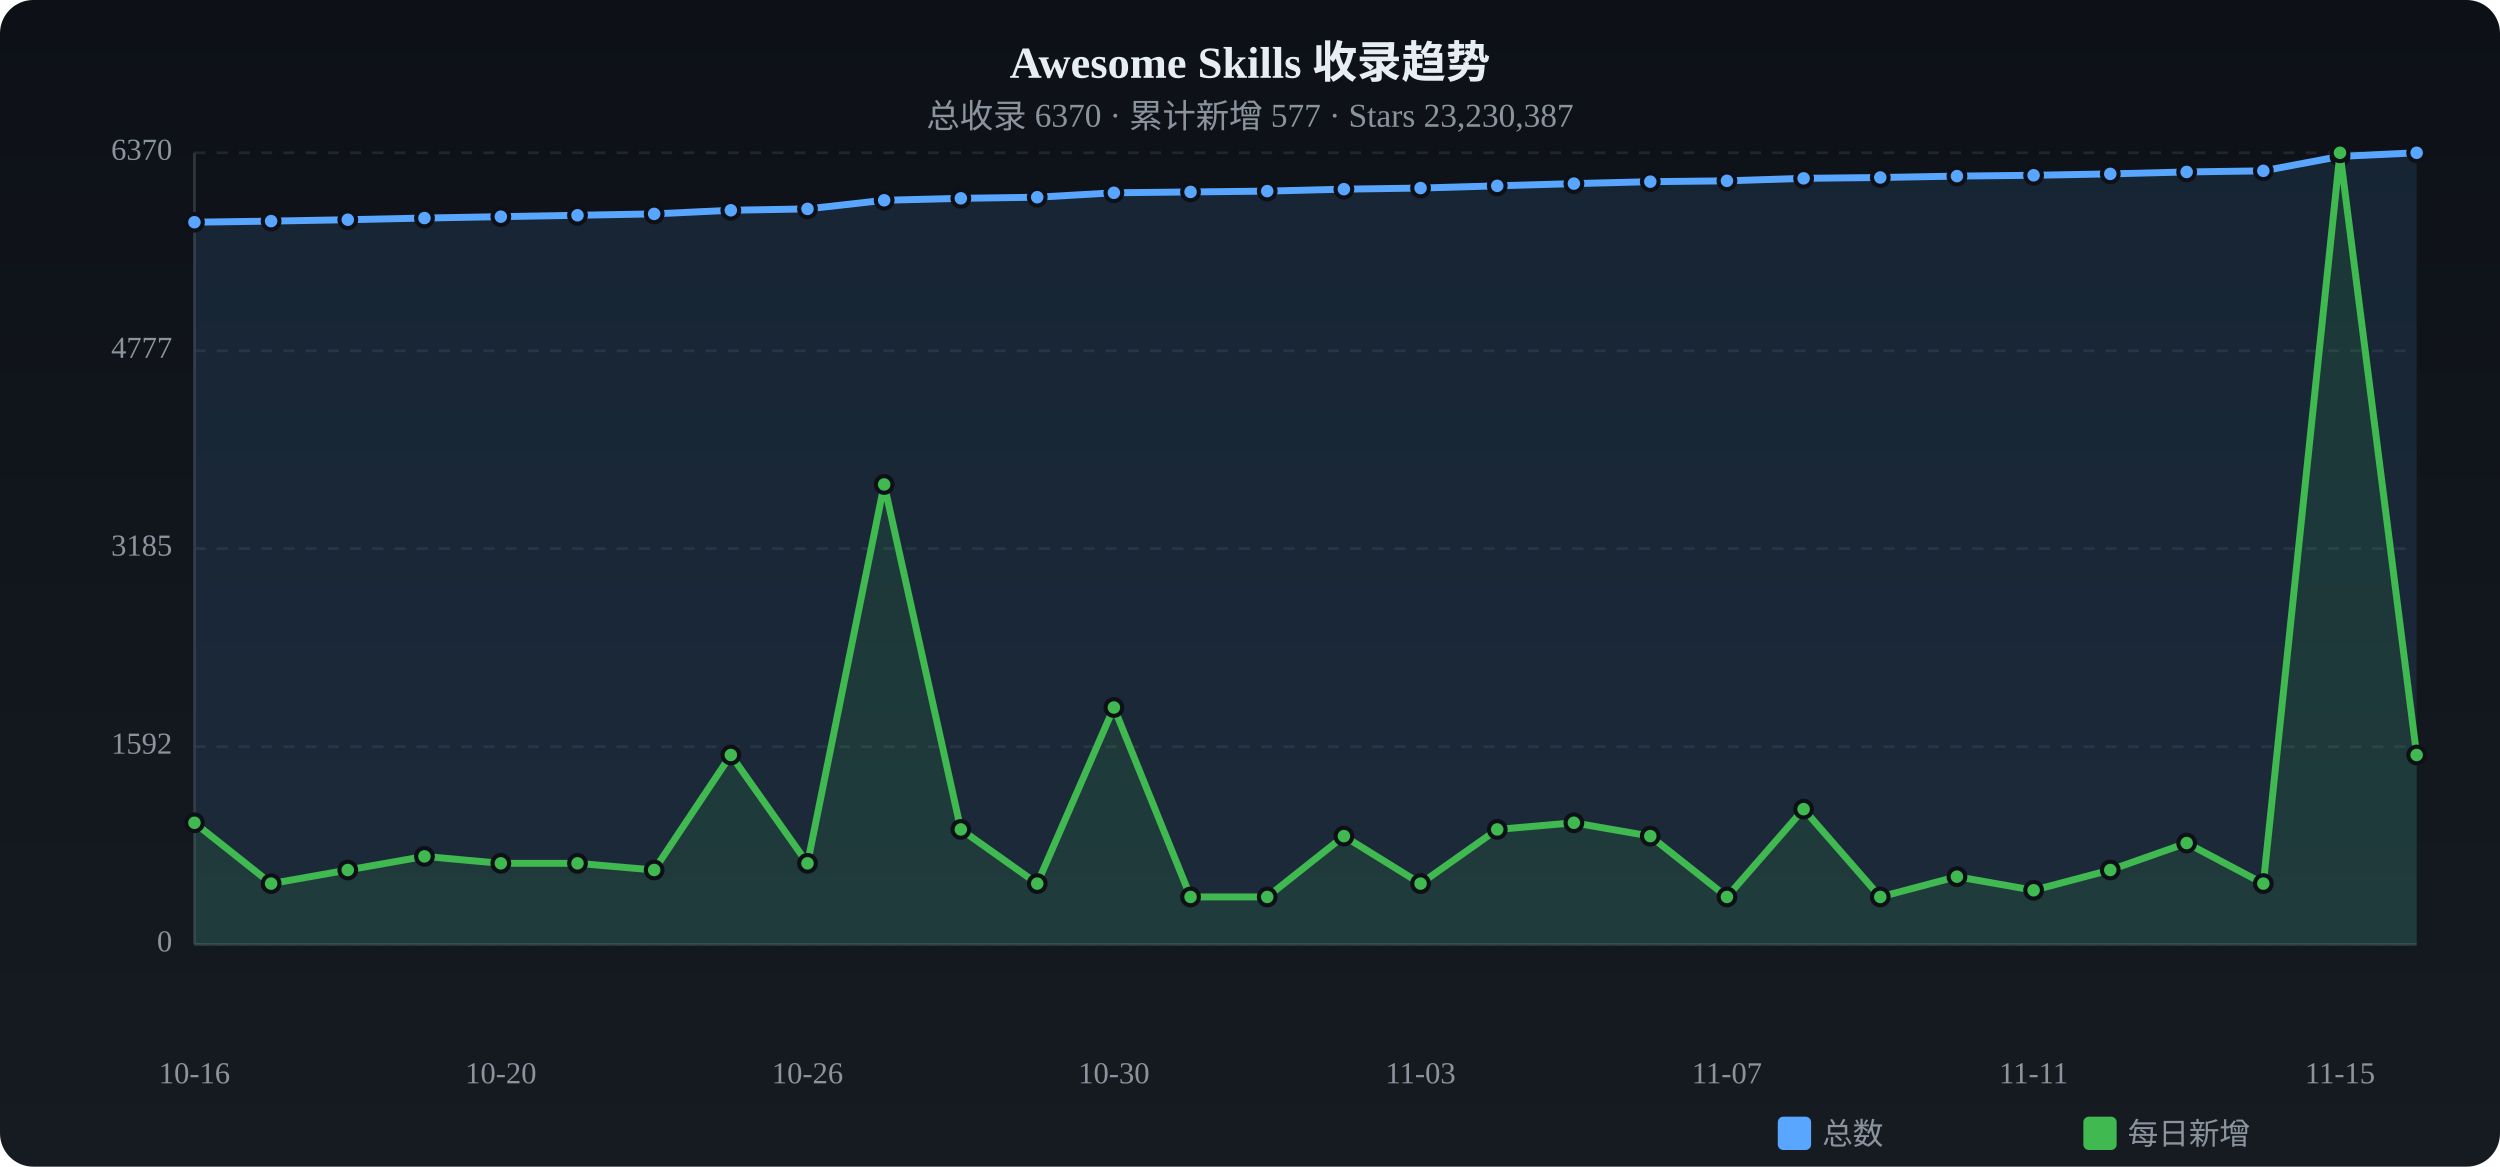
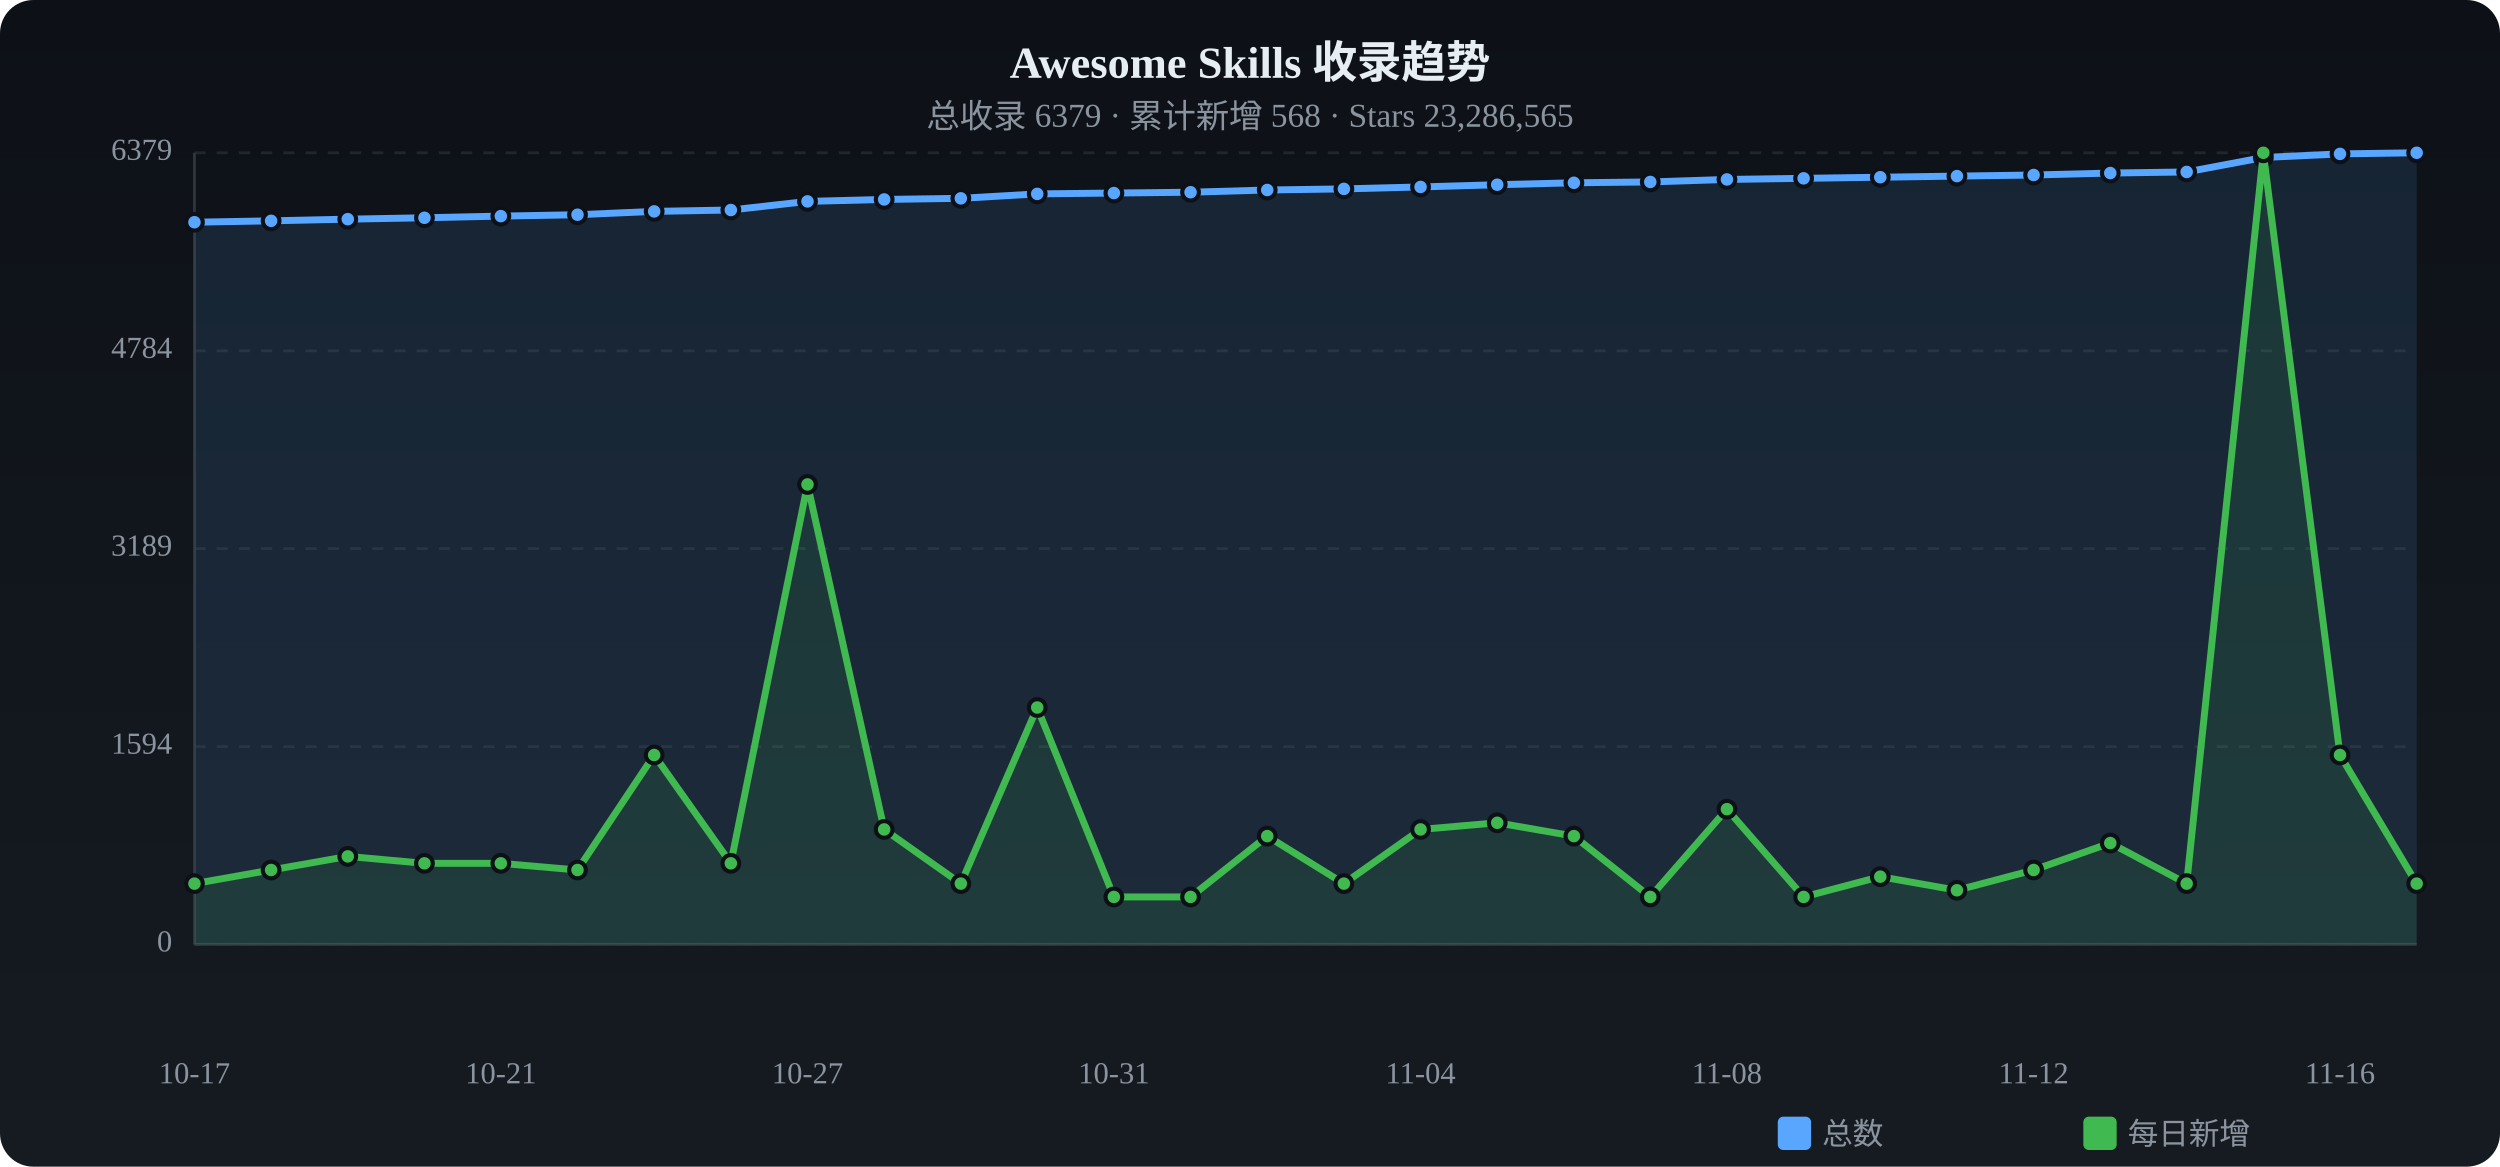
<svg xmlns="http://www.w3.org/2000/svg" viewBox="0 0 900 420" width="900" height="420">
  <defs>
    <linearGradient id="tbg" x1="0%" y1="0%" x2="0%" y2="100%">
      <stop offset="0%" stop-color="#0d1117" />
      <stop offset="100%" stop-color="#161b22" />
    </linearGradient>
  </defs>
  <rect width="900" height="420" rx="12" fill="url(#tbg)" />
  <text x="450.0" y="28" text-anchor="middle" fill="#e6edf3" font-size="16" font-weight="bold">Awesome Skills 收录趋势</text>
-   <text x="450.0" y="46" text-anchor="middle" fill="#8b949e" font-size="12">总收录 6370 · 累计新增 577 · Stars 23,230,387</text>
+   <text x="450.0" y="46" text-anchor="middle" fill="#8b949e" font-size="12">总收录 6379 · 累计新增 568 · Stars 23,286,565</text>
  <text x="62" y="340.0" text-anchor="end" fill="#8b949e" font-size="11" dominant-baseline="middle">0</text>
  <line x1="70" y1="340.0" x2="870" y2="340.0" stroke="#21262d" stroke-dasharray="4 4" />
-   <text x="62" y="268.8" text-anchor="end" fill="#8b949e" font-size="11" dominant-baseline="middle">1592</text>
+   <text x="62" y="268.8" text-anchor="end" fill="#8b949e" font-size="11" dominant-baseline="middle">1594</text>
  <line x1="70" y1="268.8" x2="870" y2="268.8" stroke="#21262d" stroke-dasharray="4 4" />
-   <text x="62" y="197.5" text-anchor="end" fill="#8b949e" font-size="11" dominant-baseline="middle">3185</text>
+   <text x="62" y="197.5" text-anchor="end" fill="#8b949e" font-size="11" dominant-baseline="middle">3189</text>
  <line x1="70" y1="197.5" x2="870" y2="197.5" stroke="#21262d" stroke-dasharray="4 4" />
-   <text x="62" y="126.3" text-anchor="end" fill="#8b949e" font-size="11" dominant-baseline="middle">4777</text>
+   <text x="62" y="126.3" text-anchor="end" fill="#8b949e" font-size="11" dominant-baseline="middle">4784</text>
  <line x1="70" y1="126.3" x2="870" y2="126.3" stroke="#21262d" stroke-dasharray="4 4" />
-   <text x="62" y="55.0" text-anchor="end" fill="#8b949e" font-size="11" dominant-baseline="middle">6370</text>
+   <text x="62" y="55.0" text-anchor="end" fill="#8b949e" font-size="11" dominant-baseline="middle">6379</text>
  <line x1="70" y1="55.0" x2="870" y2="55.0" stroke="#21262d" stroke-dasharray="4 4" />
  <line x1="70" y1="55" x2="70" y2="340" stroke="#30363d" />
  <line x1="70" y1="340" x2="870" y2="340" stroke="#30363d" />
-   <path d="M70.0,80.0 L97.6,79.6 L125.2,79.1 L152.8,78.5 L180.3,78.0 L207.9,77.5 L235.5,77.0 L263.1,75.7 L290.7,75.2 L318.3,72.1 L345.9,71.4 L373.4,71.0 L401.0,69.4 L428.6,69.1 L456.2,68.8 L483.8,68.1 L511.4,67.7 L539.0,66.9 L566.6,66.1 L594.1,65.4 L621.7,65.1 L649.3,64.2 L676.9,63.9 L704.5,63.4 L732.1,63.1 L759.7,62.6 L787.2,61.9 L814.8,61.5 L842.4,56.3 L870.0,55.0 L870.0,340 L70.0,340 Z" fill="#58a6ff" opacity="0.12" />
-   <polyline points="70.0,80.0 97.6,79.6 125.2,79.1 152.8,78.5 180.3,78.0 207.9,77.5 235.5,77.0 263.1,75.7 290.7,75.2 318.3,72.1 345.9,71.4 373.4,71.0 401.0,69.4 428.6,69.1 456.2,68.8 483.8,68.1 511.4,67.7 539.0,66.9 566.6,66.1 594.1,65.4 621.7,65.1 649.3,64.2 676.9,63.9 704.5,63.4 732.1,63.1 759.7,62.6 787.2,61.9 814.8,61.5 842.4,56.3 870.0,55.0" fill="none" stroke="#58a6ff" stroke-width="2.5" stroke-linecap="round" stroke-linejoin="round" />
+   <path d="M70.0,80.0 L97.6,79.5 L125.2,78.9 L152.8,78.4 L180.3,77.8 L207.9,77.3 L235.5,76.1 L263.1,75.6 L290.7,72.5 L318.3,71.8 L345.9,71.4 L373.4,69.8 L401.0,69.5 L428.6,69.2 L456.2,68.4 L483.8,68.0 L511.4,67.3 L539.0,66.5 L566.6,65.8 L594.1,65.5 L621.7,64.6 L649.3,64.2 L676.9,63.8 L704.5,63.4 L732.1,63.0 L759.7,62.3 L787.2,61.9 L814.8,56.7 L842.4,55.4 L870.0,55.0 L870.0,340 L70.0,340 Z" fill="#58a6ff" opacity="0.12" />
+   <polyline points="70.0,80.0 97.6,79.5 125.2,78.9 152.8,78.4 180.3,77.8 207.9,77.3 235.5,76.1 263.1,75.6 290.7,72.5 318.3,71.8 345.9,71.4 373.4,69.8 401.0,69.5 428.6,69.2 456.2,68.4 483.8,68.0 511.4,67.3 539.0,66.5 566.6,65.8 594.1,65.5 621.7,64.6 649.3,64.2 676.9,63.8 704.5,63.4 732.1,63.0 759.7,62.3 787.2,61.9 814.8,56.7 842.4,55.4 870.0,55.0" fill="none" stroke="#58a6ff" stroke-width="2.5" stroke-linecap="round" stroke-linejoin="round" />
  <circle cx="70.0" cy="80.0" r="3" fill="#58a6ff" stroke="#0d1117" stroke-width="1.5" />
-   <circle cx="97.6" cy="79.6" r="3" fill="#58a6ff" stroke="#0d1117" stroke-width="1.5" />
-   <circle cx="125.2" cy="79.1" r="3" fill="#58a6ff" stroke="#0d1117" stroke-width="1.5" />
-   <circle cx="152.8" cy="78.5" r="3" fill="#58a6ff" stroke="#0d1117" stroke-width="1.5" />
-   <circle cx="180.3" cy="78.0" r="3" fill="#58a6ff" stroke="#0d1117" stroke-width="1.5" />
-   <circle cx="207.9" cy="77.5" r="3" fill="#58a6ff" stroke="#0d1117" stroke-width="1.5" />
-   <circle cx="235.5" cy="77.0" r="3" fill="#58a6ff" stroke="#0d1117" stroke-width="1.5" />
-   <circle cx="263.1" cy="75.7" r="3" fill="#58a6ff" stroke="#0d1117" stroke-width="1.5" />
-   <circle cx="290.7" cy="75.2" r="3" fill="#58a6ff" stroke="#0d1117" stroke-width="1.5" />
-   <circle cx="318.3" cy="72.1" r="3" fill="#58a6ff" stroke="#0d1117" stroke-width="1.5" />
+   <circle cx="97.6" cy="79.5" r="3" fill="#58a6ff" stroke="#0d1117" stroke-width="1.5" />
+   <circle cx="125.2" cy="78.9" r="3" fill="#58a6ff" stroke="#0d1117" stroke-width="1.5" />
+   <circle cx="152.8" cy="78.4" r="3" fill="#58a6ff" stroke="#0d1117" stroke-width="1.5" />
+   <circle cx="180.3" cy="77.8" r="3" fill="#58a6ff" stroke="#0d1117" stroke-width="1.5" />
+   <circle cx="207.9" cy="77.3" r="3" fill="#58a6ff" stroke="#0d1117" stroke-width="1.5" />
+   <circle cx="235.5" cy="76.1" r="3" fill="#58a6ff" stroke="#0d1117" stroke-width="1.5" />
+   <circle cx="263.1" cy="75.6" r="3" fill="#58a6ff" stroke="#0d1117" stroke-width="1.5" />
+   <circle cx="290.7" cy="72.5" r="3" fill="#58a6ff" stroke="#0d1117" stroke-width="1.5" />
+   <circle cx="318.3" cy="71.8" r="3" fill="#58a6ff" stroke="#0d1117" stroke-width="1.5" />
  <circle cx="345.9" cy="71.4" r="3" fill="#58a6ff" stroke="#0d1117" stroke-width="1.5" />
-   <circle cx="373.4" cy="71.0" r="3" fill="#58a6ff" stroke="#0d1117" stroke-width="1.5" />
-   <circle cx="401.0" cy="69.4" r="3" fill="#58a6ff" stroke="#0d1117" stroke-width="1.5" />
-   <circle cx="428.6" cy="69.1" r="3" fill="#58a6ff" stroke="#0d1117" stroke-width="1.5" />
-   <circle cx="456.2" cy="68.8" r="3" fill="#58a6ff" stroke="#0d1117" stroke-width="1.5" />
-   <circle cx="483.8" cy="68.1" r="3" fill="#58a6ff" stroke="#0d1117" stroke-width="1.5" />
-   <circle cx="511.4" cy="67.7" r="3" fill="#58a6ff" stroke="#0d1117" stroke-width="1.5" />
-   <circle cx="539.0" cy="66.9" r="3" fill="#58a6ff" stroke="#0d1117" stroke-width="1.5" />
-   <circle cx="566.6" cy="66.1" r="3" fill="#58a6ff" stroke="#0d1117" stroke-width="1.5" />
-   <circle cx="594.1" cy="65.4" r="3" fill="#58a6ff" stroke="#0d1117" stroke-width="1.5" />
-   <circle cx="621.7" cy="65.1" r="3" fill="#58a6ff" stroke="#0d1117" stroke-width="1.5" />
+   <circle cx="373.4" cy="69.8" r="3" fill="#58a6ff" stroke="#0d1117" stroke-width="1.5" />
+   <circle cx="401.0" cy="69.5" r="3" fill="#58a6ff" stroke="#0d1117" stroke-width="1.5" />
+   <circle cx="428.6" cy="69.2" r="3" fill="#58a6ff" stroke="#0d1117" stroke-width="1.5" />
+   <circle cx="456.2" cy="68.4" r="3" fill="#58a6ff" stroke="#0d1117" stroke-width="1.5" />
+   <circle cx="483.8" cy="68.0" r="3" fill="#58a6ff" stroke="#0d1117" stroke-width="1.5" />
+   <circle cx="511.4" cy="67.3" r="3" fill="#58a6ff" stroke="#0d1117" stroke-width="1.5" />
+   <circle cx="539.0" cy="66.5" r="3" fill="#58a6ff" stroke="#0d1117" stroke-width="1.5" />
+   <circle cx="566.6" cy="65.8" r="3" fill="#58a6ff" stroke="#0d1117" stroke-width="1.5" />
+   <circle cx="594.1" cy="65.5" r="3" fill="#58a6ff" stroke="#0d1117" stroke-width="1.5" />
+   <circle cx="621.7" cy="64.6" r="3" fill="#58a6ff" stroke="#0d1117" stroke-width="1.5" />
  <circle cx="649.3" cy="64.2" r="3" fill="#58a6ff" stroke="#0d1117" stroke-width="1.5" />
-   <circle cx="676.9" cy="63.9" r="3" fill="#58a6ff" stroke="#0d1117" stroke-width="1.5" />
+   <circle cx="676.9" cy="63.8" r="3" fill="#58a6ff" stroke="#0d1117" stroke-width="1.5" />
  <circle cx="704.5" cy="63.4" r="3" fill="#58a6ff" stroke="#0d1117" stroke-width="1.5" />
-   <circle cx="732.1" cy="63.1" r="3" fill="#58a6ff" stroke="#0d1117" stroke-width="1.5" />
-   <circle cx="759.7" cy="62.6" r="3" fill="#58a6ff" stroke="#0d1117" stroke-width="1.5" />
+   <circle cx="732.1" cy="63.0" r="3" fill="#58a6ff" stroke="#0d1117" stroke-width="1.5" />
+   <circle cx="759.7" cy="62.3" r="3" fill="#58a6ff" stroke="#0d1117" stroke-width="1.5" />
  <circle cx="787.2" cy="61.9" r="3" fill="#58a6ff" stroke="#0d1117" stroke-width="1.5" />
-   <circle cx="814.8" cy="61.5" r="3" fill="#58a6ff" stroke="#0d1117" stroke-width="1.5" />
-   <circle cx="842.4" cy="56.3" r="3" fill="#58a6ff" stroke="#0d1117" stroke-width="1.5" />
+   <circle cx="814.8" cy="56.7" r="3" fill="#58a6ff" stroke="#0d1117" stroke-width="1.5" />
+   <circle cx="842.4" cy="55.4" r="3" fill="#58a6ff" stroke="#0d1117" stroke-width="1.5" />
  <circle cx="870.0" cy="55.0" r="3" fill="#58a6ff" stroke="#0d1117" stroke-width="1.5" />
-   <path d="M70.0,296.2 L97.6,318.1 L125.2,313.2 L152.8,308.3 L180.3,310.8 L207.9,310.8 L235.5,313.2 L263.1,271.8 L290.7,310.8 L318.3,174.4 L345.9,298.6 L373.4,318.1 L401.0,254.7 L428.6,322.9 L456.2,322.9 L483.8,301.0 L511.4,318.1 L539.0,298.6 L566.6,296.2 L594.1,301.0 L621.7,322.9 L649.3,291.3 L676.9,322.9 L704.5,315.6 L732.1,320.5 L759.7,313.2 L787.2,303.5 L814.8,318.1 L842.4,55.0 L870.0,271.8 L870.0,340 L70.0,340 Z" fill="#3fb950" opacity="0.12" />
-   <polyline points="70.0,296.2 97.6,318.1 125.2,313.2 152.8,308.3 180.3,310.8 207.9,310.8 235.5,313.2 263.1,271.8 290.7,310.8 318.3,174.4 345.9,298.6 373.4,318.1 401.0,254.7 428.6,322.9 456.2,322.9 483.8,301.0 511.4,318.1 539.0,298.6 566.6,296.2 594.1,301.0 621.7,322.9 649.3,291.3 676.9,322.9 704.5,315.6 732.1,320.5 759.7,313.2 787.2,303.5 814.8,318.1 842.4,55.0 870.0,271.8" fill="none" stroke="#3fb950" stroke-width="2.5" stroke-linecap="round" stroke-linejoin="round" />
-   <circle cx="70.0" cy="296.2" r="3" fill="#3fb950" stroke="#0d1117" stroke-width="1.5" />
-   <circle cx="97.6" cy="318.1" r="3" fill="#3fb950" stroke="#0d1117" stroke-width="1.5" />
-   <circle cx="125.2" cy="313.2" r="3" fill="#3fb950" stroke="#0d1117" stroke-width="1.5" />
-   <circle cx="152.8" cy="308.3" r="3" fill="#3fb950" stroke="#0d1117" stroke-width="1.5" />
+   <path d="M70.0,318.1 L97.6,313.2 L125.2,308.3 L152.8,310.8 L180.3,310.8 L207.9,313.2 L235.5,271.8 L263.1,310.8 L290.7,174.4 L318.3,298.6 L345.9,318.1 L373.4,254.7 L401.0,322.9 L428.6,322.9 L456.2,301.0 L483.8,318.1 L511.4,298.6 L539.0,296.2 L566.6,301.0 L594.1,322.9 L621.7,291.3 L649.3,322.9 L676.9,315.6 L704.5,320.5 L732.1,313.2 L759.7,303.5 L787.2,318.1 L814.8,55.0 L842.4,271.8 L870.0,318.1 L870.0,340 L70.0,340 Z" fill="#3fb950" opacity="0.12" />
+   <polyline points="70.0,318.1 97.6,313.2 125.2,308.3 152.8,310.8 180.3,310.8 207.9,313.2 235.5,271.8 263.1,310.8 290.7,174.4 318.3,298.6 345.9,318.1 373.4,254.7 401.0,322.9 428.6,322.9 456.2,301.0 483.8,318.1 511.4,298.6 539.0,296.2 566.6,301.0 594.1,322.9 621.7,291.3 649.3,322.9 676.9,315.6 704.5,320.5 732.1,313.2 759.7,303.5 787.2,318.1 814.8,55.0 842.4,271.8 870.0,318.1" fill="none" stroke="#3fb950" stroke-width="2.5" stroke-linecap="round" stroke-linejoin="round" />
+   <circle cx="70.0" cy="318.1" r="3" fill="#3fb950" stroke="#0d1117" stroke-width="1.5" />
+   <circle cx="97.6" cy="313.2" r="3" fill="#3fb950" stroke="#0d1117" stroke-width="1.5" />
+   <circle cx="125.2" cy="308.3" r="3" fill="#3fb950" stroke="#0d1117" stroke-width="1.5" />
+   <circle cx="152.8" cy="310.8" r="3" fill="#3fb950" stroke="#0d1117" stroke-width="1.5" />
  <circle cx="180.3" cy="310.8" r="3" fill="#3fb950" stroke="#0d1117" stroke-width="1.5" />
-   <circle cx="207.9" cy="310.8" r="3" fill="#3fb950" stroke="#0d1117" stroke-width="1.5" />
-   <circle cx="235.5" cy="313.2" r="3" fill="#3fb950" stroke="#0d1117" stroke-width="1.5" />
-   <circle cx="263.1" cy="271.8" r="3" fill="#3fb950" stroke="#0d1117" stroke-width="1.5" />
-   <circle cx="290.7" cy="310.8" r="3" fill="#3fb950" stroke="#0d1117" stroke-width="1.5" />
-   <circle cx="318.3" cy="174.4" r="3" fill="#3fb950" stroke="#0d1117" stroke-width="1.5" />
-   <circle cx="345.9" cy="298.6" r="3" fill="#3fb950" stroke="#0d1117" stroke-width="1.5" />
-   <circle cx="373.4" cy="318.1" r="3" fill="#3fb950" stroke="#0d1117" stroke-width="1.5" />
-   <circle cx="401.0" cy="254.7" r="3" fill="#3fb950" stroke="#0d1117" stroke-width="1.5" />
+   <circle cx="207.9" cy="313.2" r="3" fill="#3fb950" stroke="#0d1117" stroke-width="1.5" />
+   <circle cx="235.5" cy="271.8" r="3" fill="#3fb950" stroke="#0d1117" stroke-width="1.5" />
+   <circle cx="263.1" cy="310.8" r="3" fill="#3fb950" stroke="#0d1117" stroke-width="1.5" />
+   <circle cx="290.7" cy="174.4" r="3" fill="#3fb950" stroke="#0d1117" stroke-width="1.5" />
+   <circle cx="318.3" cy="298.6" r="3" fill="#3fb950" stroke="#0d1117" stroke-width="1.5" />
+   <circle cx="345.9" cy="318.1" r="3" fill="#3fb950" stroke="#0d1117" stroke-width="1.5" />
+   <circle cx="373.4" cy="254.7" r="3" fill="#3fb950" stroke="#0d1117" stroke-width="1.5" />
+   <circle cx="401.0" cy="322.9" r="3" fill="#3fb950" stroke="#0d1117" stroke-width="1.5" />
  <circle cx="428.6" cy="322.9" r="3" fill="#3fb950" stroke="#0d1117" stroke-width="1.5" />
-   <circle cx="456.2" cy="322.9" r="3" fill="#3fb950" stroke="#0d1117" stroke-width="1.5" />
-   <circle cx="483.8" cy="301.0" r="3" fill="#3fb950" stroke="#0d1117" stroke-width="1.5" />
-   <circle cx="511.4" cy="318.1" r="3" fill="#3fb950" stroke="#0d1117" stroke-width="1.5" />
-   <circle cx="539.0" cy="298.6" r="3" fill="#3fb950" stroke="#0d1117" stroke-width="1.5" />
-   <circle cx="566.6" cy="296.2" r="3" fill="#3fb950" stroke="#0d1117" stroke-width="1.5" />
-   <circle cx="594.1" cy="301.0" r="3" fill="#3fb950" stroke="#0d1117" stroke-width="1.5" />
-   <circle cx="621.7" cy="322.9" r="3" fill="#3fb950" stroke="#0d1117" stroke-width="1.5" />
-   <circle cx="649.3" cy="291.3" r="3" fill="#3fb950" stroke="#0d1117" stroke-width="1.5" />
-   <circle cx="676.9" cy="322.9" r="3" fill="#3fb950" stroke="#0d1117" stroke-width="1.5" />
-   <circle cx="704.5" cy="315.6" r="3" fill="#3fb950" stroke="#0d1117" stroke-width="1.5" />
-   <circle cx="732.1" cy="320.5" r="3" fill="#3fb950" stroke="#0d1117" stroke-width="1.5" />
-   <circle cx="759.7" cy="313.2" r="3" fill="#3fb950" stroke="#0d1117" stroke-width="1.5" />
-   <circle cx="787.2" cy="303.5" r="3" fill="#3fb950" stroke="#0d1117" stroke-width="1.5" />
-   <circle cx="814.8" cy="318.1" r="3" fill="#3fb950" stroke="#0d1117" stroke-width="1.5" />
-   <circle cx="842.4" cy="55.0" r="3" fill="#3fb950" stroke="#0d1117" stroke-width="1.5" />
-   <circle cx="870.0" cy="271.8" r="3" fill="#3fb950" stroke="#0d1117" stroke-width="1.5" />
-   <text x="70.0" y="390" text-anchor="middle" fill="#8b949e" font-size="11">10-16</text>
-   <text x="180.3" y="390" text-anchor="middle" fill="#8b949e" font-size="11">10-20</text>
-   <text x="290.7" y="390" text-anchor="middle" fill="#8b949e" font-size="11">10-26</text>
-   <text x="401.0" y="390" text-anchor="middle" fill="#8b949e" font-size="11">10-30</text>
-   <text x="511.4" y="390" text-anchor="middle" fill="#8b949e" font-size="11">11-03</text>
-   <text x="621.7" y="390" text-anchor="middle" fill="#8b949e" font-size="11">11-07</text>
-   <text x="732.1" y="390" text-anchor="middle" fill="#8b949e" font-size="11">11-11</text>
-   <text x="842.4" y="390" text-anchor="middle" fill="#8b949e" font-size="11">11-15</text>
+   <circle cx="456.2" cy="301.0" r="3" fill="#3fb950" stroke="#0d1117" stroke-width="1.5" />
+   <circle cx="483.8" cy="318.1" r="3" fill="#3fb950" stroke="#0d1117" stroke-width="1.5" />
+   <circle cx="511.4" cy="298.6" r="3" fill="#3fb950" stroke="#0d1117" stroke-width="1.5" />
+   <circle cx="539.0" cy="296.2" r="3" fill="#3fb950" stroke="#0d1117" stroke-width="1.5" />
+   <circle cx="566.6" cy="301.0" r="3" fill="#3fb950" stroke="#0d1117" stroke-width="1.5" />
+   <circle cx="594.1" cy="322.9" r="3" fill="#3fb950" stroke="#0d1117" stroke-width="1.5" />
+   <circle cx="621.7" cy="291.3" r="3" fill="#3fb950" stroke="#0d1117" stroke-width="1.5" />
+   <circle cx="649.3" cy="322.9" r="3" fill="#3fb950" stroke="#0d1117" stroke-width="1.5" />
+   <circle cx="676.9" cy="315.6" r="3" fill="#3fb950" stroke="#0d1117" stroke-width="1.5" />
+   <circle cx="704.5" cy="320.5" r="3" fill="#3fb950" stroke="#0d1117" stroke-width="1.5" />
+   <circle cx="732.1" cy="313.2" r="3" fill="#3fb950" stroke="#0d1117" stroke-width="1.5" />
+   <circle cx="759.7" cy="303.5" r="3" fill="#3fb950" stroke="#0d1117" stroke-width="1.5" />
+   <circle cx="787.2" cy="318.1" r="3" fill="#3fb950" stroke="#0d1117" stroke-width="1.5" />
+   <circle cx="814.8" cy="55.0" r="3" fill="#3fb950" stroke="#0d1117" stroke-width="1.5" />
+   <circle cx="842.4" cy="271.8" r="3" fill="#3fb950" stroke="#0d1117" stroke-width="1.5" />
+   <circle cx="870.0" cy="318.1" r="3" fill="#3fb950" stroke="#0d1117" stroke-width="1.5" />
+   <text x="70.0" y="390" text-anchor="middle" fill="#8b949e" font-size="11">10-17</text>
+   <text x="180.3" y="390" text-anchor="middle" fill="#8b949e" font-size="11">10-21</text>
+   <text x="290.7" y="390" text-anchor="middle" fill="#8b949e" font-size="11">10-27</text>
+   <text x="401.0" y="390" text-anchor="middle" fill="#8b949e" font-size="11">10-31</text>
+   <text x="511.4" y="390" text-anchor="middle" fill="#8b949e" font-size="11">11-04</text>
+   <text x="621.7" y="390" text-anchor="middle" fill="#8b949e" font-size="11">11-08</text>
+   <text x="732.1" y="390" text-anchor="middle" fill="#8b949e" font-size="11">11-12</text>
+   <text x="842.4" y="390" text-anchor="middle" fill="#8b949e" font-size="11">11-16</text>
  <rect x="640" y="402" width="12" height="12" rx="2" fill="#58a6ff" />
  <text x="656" y="412" fill="#8b949e" font-size="11">总数</text>
  <rect x="750" y="402" width="12" height="12" rx="2" fill="#3fb950" />
  <text x="766" y="412" fill="#8b949e" font-size="11">每日新增</text>
</svg>
